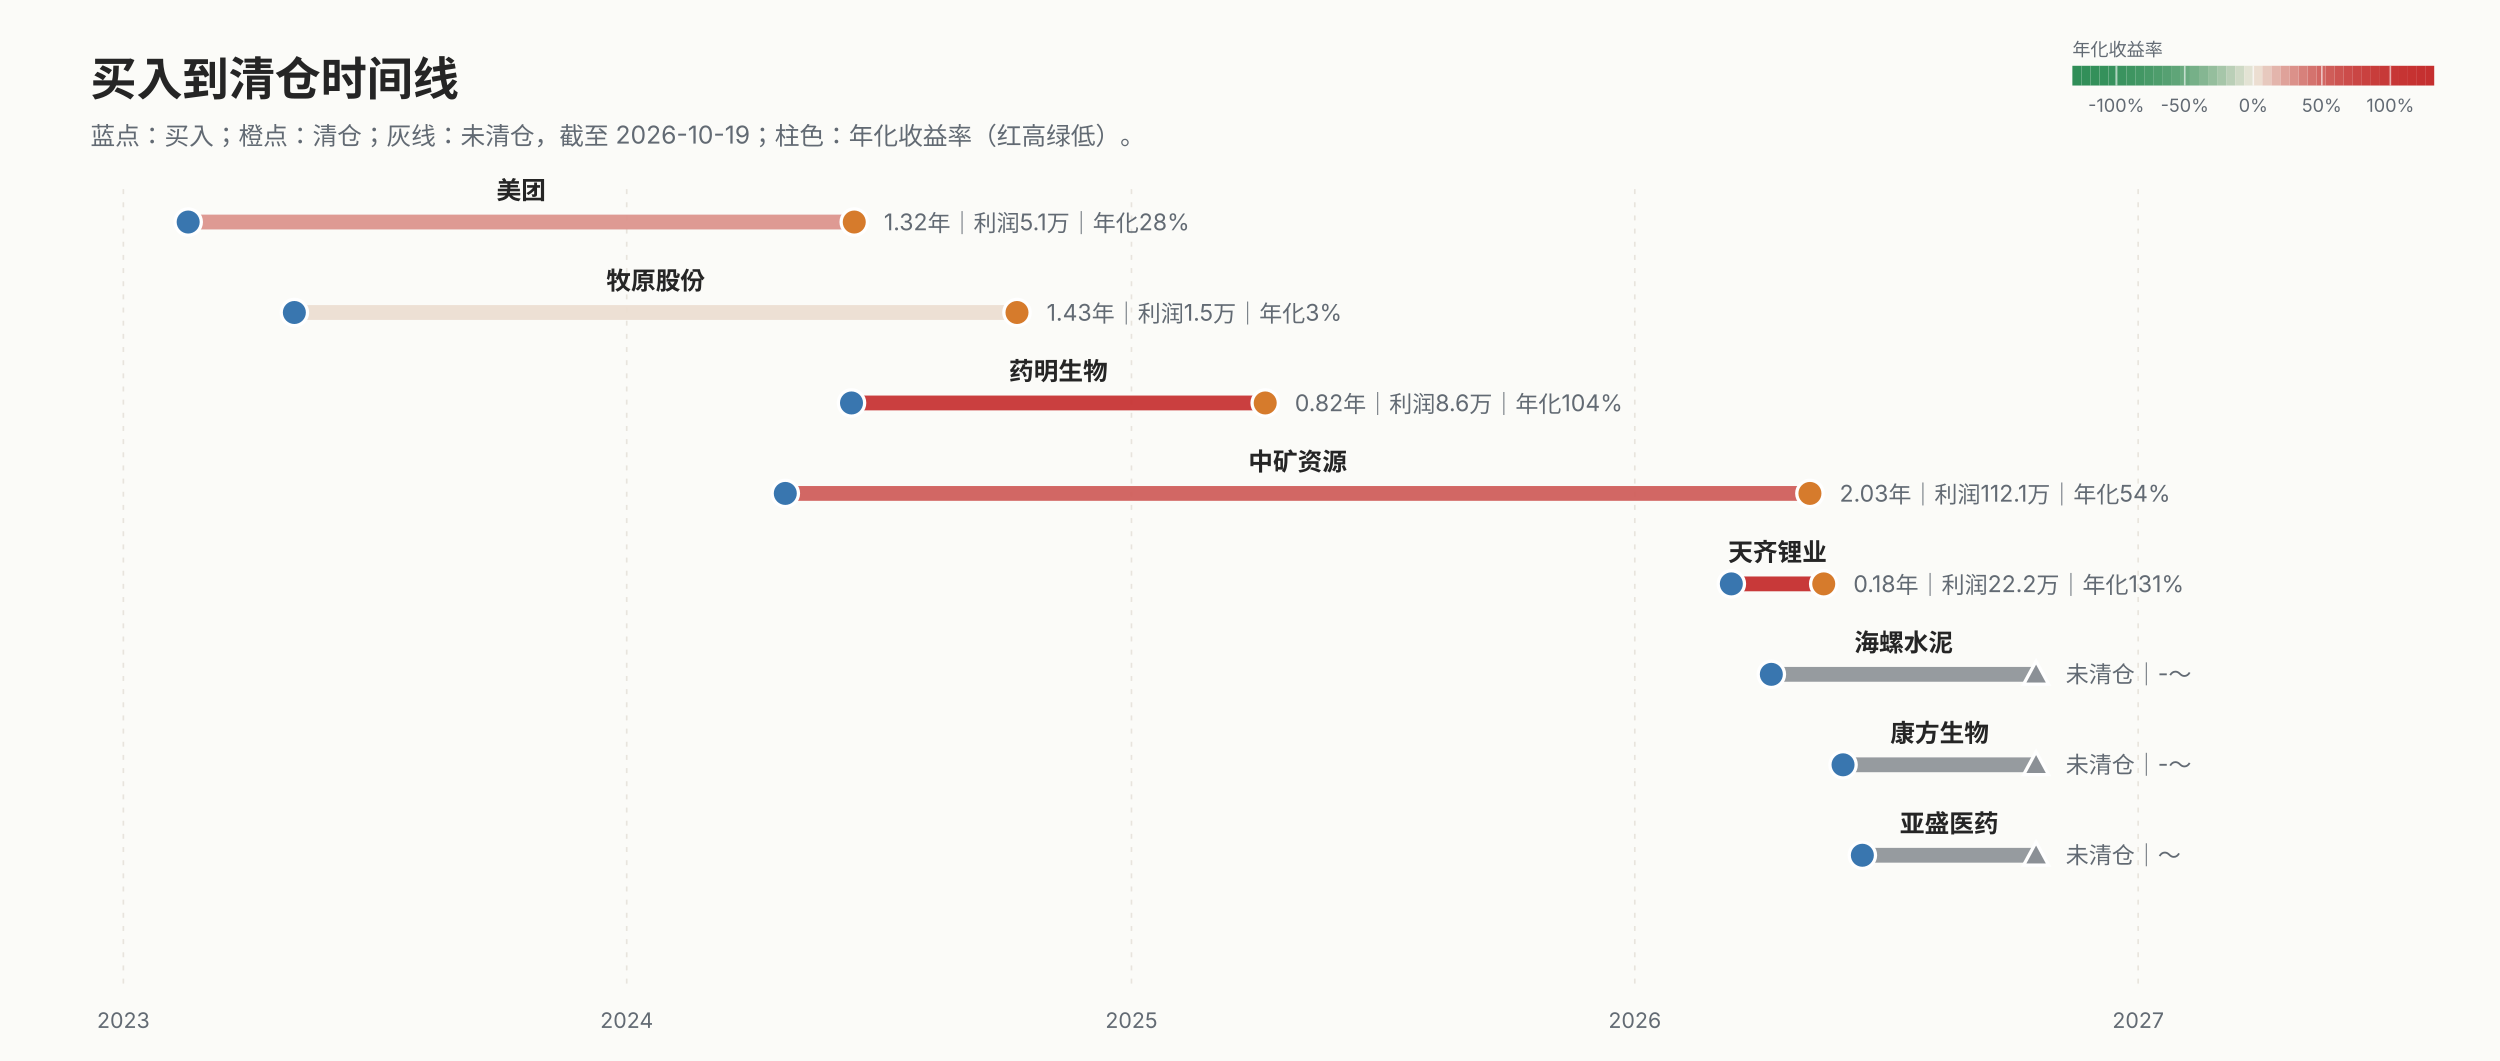
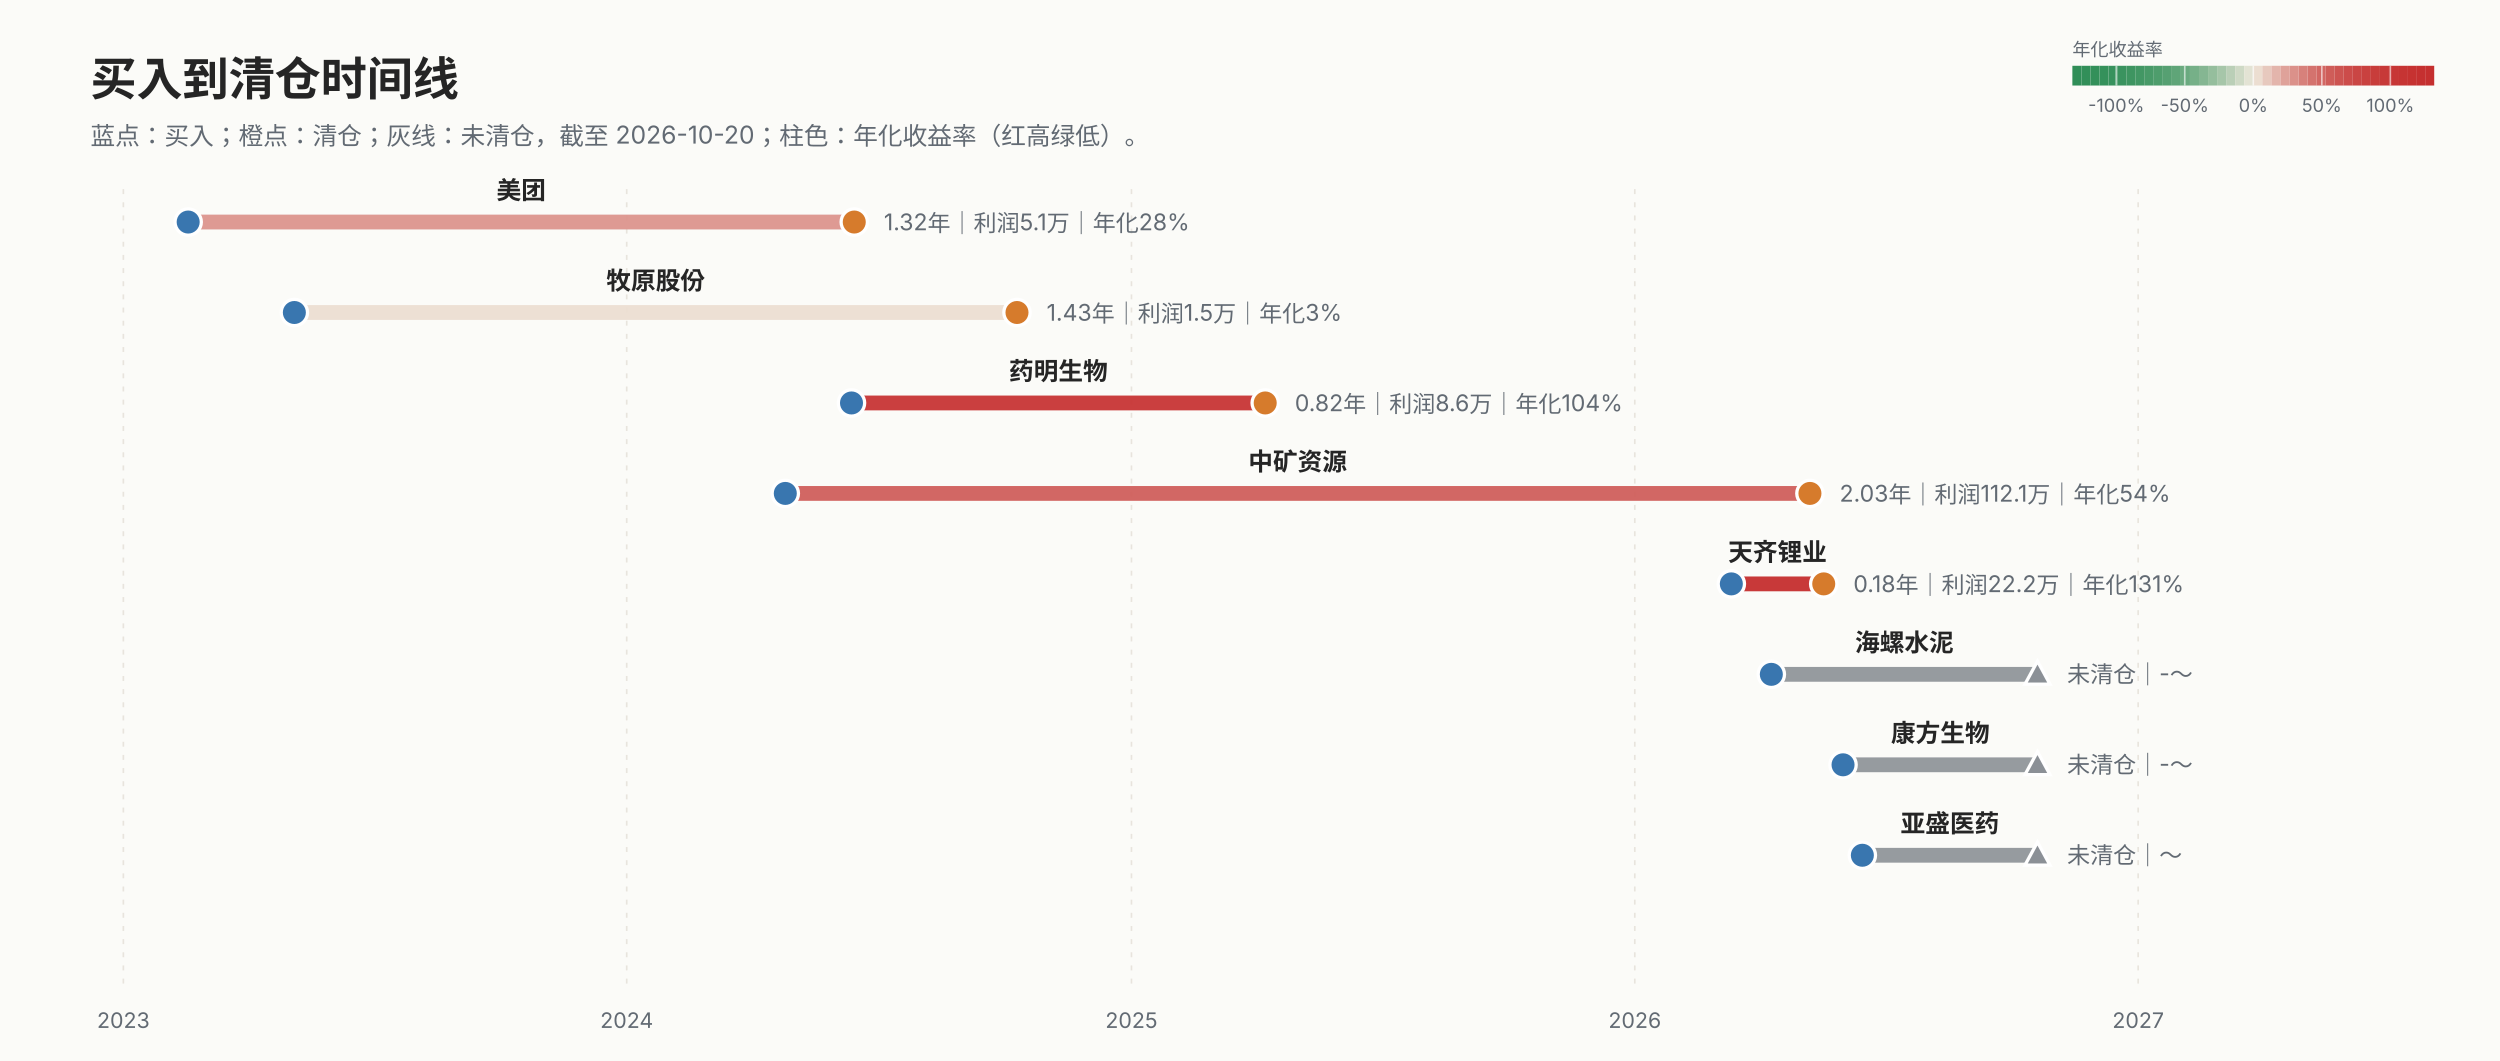
<svg xmlns="http://www.w3.org/2000/svg" width="1520" height="645" viewBox="0 0 1520 645" role="img" aria-label="买入到清仓时间线">
  <rect width="100%" height="100%" fill="#fbfbf8" />
  <style>text{font-family:"Inter","Noto Sans SC","PingFang SC","Microsoft YaHei",Arial,sans-serif;}</style>
  <text x="55" y="58" font-size="28" font-weight="700" fill="#252525">买入到清仓时间线</text>
  <g>
    <rect x="1260.00" y="40" width="5.50" height="12" fill="#308e58" />
    <rect x="1265.50" y="40" width="5.50" height="12" fill="#328f59" />
    <rect x="1271.00" y="40" width="5.50" height="12" fill="#33905a" />
    <rect x="1276.50" y="40" width="5.50" height="12" fill="#35915b" />
    <rect x="1282.00" y="40" width="5.50" height="12" fill="#37925d" />
    <rect x="1287.50" y="40" width="5.50" height="12" fill="#3a935f" />
    <rect x="1293.00" y="40" width="5.50" height="12" fill="#3e9561" />
    <rect x="1298.50" y="40" width="5.50" height="12" fill="#429764" />
    <rect x="1304.00" y="40" width="5.50" height="12" fill="#489a68" />
    <rect x="1309.50" y="40" width="5.50" height="12" fill="#4e9d6c" />
    <rect x="1315.00" y="40" width="5.50" height="12" fill="#56a072" />
    <rect x="1320.50" y="40" width="5.50" height="12" fill="#5fa578" />
    <rect x="1326.00" y="40" width="5.50" height="12" fill="#6aaa7f" />
    <rect x="1331.50" y="40" width="5.50" height="12" fill="#76b088" />
    <rect x="1337.00" y="40" width="5.50" height="12" fill="#85b692" />
    <rect x="1342.50" y="40" width="5.50" height="12" fill="#95be9d" />
    <rect x="1348.00" y="40" width="5.50" height="12" fill="#a6c6a9" />
    <rect x="1353.50" y="40" width="5.50" height="12" fill="#bacfb7" />
    <rect x="1359.00" y="40" width="5.50" height="12" fill="#ced9c5" />
    <rect x="1364.50" y="40" width="5.50" height="12" fill="#e3e3d4" />
    <rect x="1370.00" y="40" width="5.50" height="12" fill="#ecded1" />
    <rect x="1375.50" y="40" width="5.50" height="12" fill="#e7c9be" />
    <rect x="1381.00" y="40" width="5.50" height="12" fill="#e3b5ac" />
    <rect x="1386.50" y="40" width="5.50" height="12" fill="#dfa29a" />
    <rect x="1392.00" y="40" width="5.50" height="12" fill="#db918a" />
    <rect x="1397.50" y="40" width="5.50" height="12" fill="#d7817b" />
    <rect x="1403.00" y="40" width="5.50" height="12" fill="#d4736e" />
    <rect x="1408.50" y="40" width="5.50" height="12" fill="#d26763" />
    <rect x="1414.00" y="40" width="5.50" height="12" fill="#cf5d59" />
    <rect x="1419.50" y="40" width="5.50" height="12" fill="#cd5451" />
    <rect x="1425.00" y="40" width="5.50" height="12" fill="#cc4c4a" />
    <rect x="1430.50" y="40" width="5.50" height="12" fill="#ca4644" />
    <rect x="1436.00" y="40" width="5.50" height="12" fill="#c9413f" />
    <rect x="1441.50" y="40" width="5.50" height="12" fill="#c83d3b" />
    <rect x="1447.00" y="40" width="5.50" height="12" fill="#c73938" />
    <rect x="1452.50" y="40" width="5.50" height="12" fill="#c73635" />
    <rect x="1458.00" y="40" width="5.50" height="12" fill="#c63433" />
    <rect x="1463.50" y="40" width="5.50" height="12" fill="#c63231" />
    <rect x="1469.00" y="40" width="5.50" height="12" fill="#c53030" />
    <rect x="1474.50" y="40" width="5.50" height="12" fill="#c52f2f" />
    <line x1="1286.67" y1="40" x2="1286.67" y2="52" stroke="#fff" stroke-width="1" opacity=".6" />
    <text x="1286.67" y="68" font-size="11" fill="#626a73" text-anchor="middle">-100%</text>
    <line x1="1328.33" y1="40" x2="1328.33" y2="52" stroke="#fff" stroke-width="1" opacity=".6" />
    <text x="1328.33" y="68" font-size="11" fill="#626a73" text-anchor="middle">-50%</text>
    <line x1="1370.00" y1="40" x2="1370.00" y2="52" stroke="#fff" stroke-width="1" opacity=".6" />
    <text x="1370.00" y="68" font-size="11" fill="#626a73" text-anchor="middle">0%</text>
    <line x1="1411.67" y1="40" x2="1411.67" y2="52" stroke="#fff" stroke-width="1" opacity=".6" />
    <text x="1411.67" y="68" font-size="11" fill="#626a73" text-anchor="middle">50%</text>
    <line x1="1453.33" y1="40" x2="1453.33" y2="52" stroke="#fff" stroke-width="1" opacity=".6" />
    <text x="1453.33" y="68" font-size="11" fill="#626a73" text-anchor="middle">100%</text>
    <text x="1260" y="34" font-size="11" fill="#626a73">年化收益率</text>
  </g>
-   <text x="55" y="88" font-size="15" fill="#626a73">蓝点：买入；橙点：清仓；灰线：未清仓，截至 2026-10-19；柱色：年化收益率（红高绿低）。</text>
+   <text x="55" y="88" font-size="15" fill="#626a73">蓝点：买入；橙点：清仓；灰线：未清仓，截至 2026-10-20；柱色：年化收益率（红高绿低）。</text>
  <line x1="75.00" y1="115" x2="75.00" y2="600" stroke="#ddd7ce" opacity=".65" stroke-dasharray="3 5" />
  <text x="75.00" y="625" font-size="13" fill="#626a73" text-anchor="middle">2023</text>
  <line x1="381.04" y1="115" x2="381.04" y2="600" stroke="#ddd7ce" opacity=".65" stroke-dasharray="3 5" />
  <text x="381.04" y="625" font-size="13" fill="#626a73" text-anchor="middle">2024</text>
  <line x1="687.92" y1="115" x2="687.92" y2="600" stroke="#ddd7ce" opacity=".65" stroke-dasharray="3 5" />
  <text x="687.92" y="625" font-size="13" fill="#626a73" text-anchor="middle">2025</text>
  <line x1="993.96" y1="115" x2="993.96" y2="600" stroke="#ddd7ce" opacity=".65" stroke-dasharray="3 5" />
  <text x="993.96" y="625" font-size="13" fill="#626a73" text-anchor="middle">2026</text>
  <line x1="1300.00" y1="115" x2="1300.00" y2="600" stroke="#ddd7ce" opacity=".65" stroke-dasharray="3 5" />
  <text x="1300.00" y="625" font-size="13" fill="#626a73" text-anchor="middle">2027</text>
  <line x1="114.41" y1="135" x2="519.39" y2="135" stroke="#dc958e" stroke-width="9" opacity=".95" />
  <circle cx="519.39" cy="135" r="8" fill="#d67b2c" stroke="#fff" stroke-width="2" />
  <circle cx="114.41" cy="135" r="8" fill="#3976af" stroke="#fff" stroke-width="2" />
  <text x="316.90" y="121" font-size="15" font-weight="700" fill="#252525" text-anchor="middle">美团</text>
  <text x="537.39" y="140" font-size="14" fill="#626a73">1.32年｜利润5.1万｜年化28%</text>
  <line x1="178.97" y1="190" x2="618.33" y2="190" stroke="#ecded2" stroke-width="9" opacity=".95" />
  <circle cx="618.33" cy="190" r="8" fill="#d67b2c" stroke="#fff" stroke-width="2" />
  <circle cx="178.97" cy="190" r="8" fill="#3976af" stroke="#fff" stroke-width="2" />
  <text x="398.65" y="176" font-size="15" font-weight="700" fill="#252525" text-anchor="middle">牧原股份</text>
  <text x="636.33" y="195" font-size="14" fill="#626a73">1.43年｜利润1.5万｜年化3%</text>
  <line x1="517.71" y1="245" x2="769.25" y2="245" stroke="#c73535" stroke-width="9" opacity=".95" />
  <circle cx="769.25" cy="245" r="8" fill="#d67b2c" stroke="#fff" stroke-width="2" />
  <circle cx="517.71" cy="245" r="8" fill="#3976af" stroke="#fff" stroke-width="2" />
  <text x="643.48" y="231" font-size="15" font-weight="700" fill="#252525" text-anchor="middle">药明生物</text>
  <text x="787.25" y="250" font-size="14" fill="#626a73">0.82年｜利润8.6万｜年化104%</text>
  <line x1="477.46" y1="300" x2="1100.44" y2="300" stroke="#d0605c" stroke-width="9" opacity=".95" />
  <circle cx="1100.44" cy="300" r="8" fill="#d67b2c" stroke="#fff" stroke-width="2" />
  <circle cx="477.46" cy="300" r="8" fill="#3976af" stroke="#fff" stroke-width="2" />
  <text x="788.95" y="286" font-size="15" font-weight="700" fill="#252525" text-anchor="middle">中矿资源</text>
  <text x="1118.44" y="305" font-size="14" fill="#626a73">2.03年｜利润112.1万｜年化54%</text>
  <line x1="1052.65" y1="355" x2="1108.83" y2="355" stroke="#c52f2f" stroke-width="9" opacity=".95" />
  <circle cx="1108.83" cy="355" r="8" fill="#d67b2c" stroke="#fff" stroke-width="2" />
  <circle cx="1052.65" cy="355" r="8" fill="#3976af" stroke="#fff" stroke-width="2" />
  <text x="1080.74" y="341" font-size="15" font-weight="700" fill="#252525" text-anchor="middle">天齐锂业</text>
  <text x="1126.83" y="360" font-size="14" fill="#626a73">0.18年｜利润22.2万｜年化131%</text>
-   <line x1="1076.97" y1="410" x2="1237.95" y2="410" stroke="#8b9096" stroke-width="9" opacity=".9" />
-   <polygon points="1237.95,402 1230.35,416 1245.55,416" fill="#8b9096" stroke="#fff" stroke-width="2" />
+   <line x1="1076.97" y1="410" x2="1238.79" y2="410" stroke="#8b9096" stroke-width="9" opacity=".9" />
+   <polygon points="1238.79,402 1231.19,416 1246.39,416" fill="#8b9096" stroke="#fff" stroke-width="2" />
  <circle cx="1076.97" cy="410" r="8" fill="#3976af" stroke="#fff" stroke-width="2" />
-   <text x="1157.46" y="396" font-size="15" font-weight="700" fill="#252525" text-anchor="middle">海螺水泥</text>
-   <text x="1255.95" y="415" font-size="14" fill="#626a73">未清仓｜-～</text>
-   <line x1="1120.57" y1="465" x2="1237.95" y2="465" stroke="#8b9096" stroke-width="9" opacity=".9" />
-   <polygon points="1237.95,457 1230.35,471 1245.55,471" fill="#8b9096" stroke="#fff" stroke-width="2" />
+   <text x="1157.88" y="396" font-size="15" font-weight="700" fill="#252525" text-anchor="middle">海螺水泥</text>
+   <text x="1256.79" y="415" font-size="14" fill="#626a73">未清仓｜-～</text>
+   <line x1="1120.57" y1="465" x2="1238.79" y2="465" stroke="#8b9096" stroke-width="9" opacity=".9" />
+   <polygon points="1238.79,457 1231.19,471 1246.39,471" fill="#8b9096" stroke="#fff" stroke-width="2" />
  <circle cx="1120.57" cy="465" r="8" fill="#3976af" stroke="#fff" stroke-width="2" />
-   <text x="1179.26" y="451" font-size="15" font-weight="700" fill="#252525" text-anchor="middle">康方生物</text>
-   <text x="1255.95" y="470" font-size="14" fill="#626a73">未清仓｜-～</text>
-   <line x1="1132.31" y1="520" x2="1237.95" y2="520" stroke="#8b9096" stroke-width="9" opacity=".9" />
-   <polygon points="1237.95,512 1230.35,526 1245.55,526" fill="#8b9096" stroke="#fff" stroke-width="2" />
+   <text x="1179.68" y="451" font-size="15" font-weight="700" fill="#252525" text-anchor="middle">康方生物</text>
+   <text x="1256.79" y="470" font-size="14" fill="#626a73">未清仓｜-～</text>
+   <line x1="1132.31" y1="520" x2="1238.79" y2="520" stroke="#8b9096" stroke-width="9" opacity=".9" />
+   <polygon points="1238.79,512 1231.19,526 1246.39,526" fill="#8b9096" stroke="#fff" stroke-width="2" />
  <circle cx="1132.31" cy="520" r="8" fill="#3976af" stroke="#fff" stroke-width="2" />
-   <text x="1185.13" y="506" font-size="15" font-weight="700" fill="#252525" text-anchor="middle">亚盛医药</text>
-   <text x="1255.95" y="525" font-size="14" fill="#626a73">未清仓｜～</text>
+   <text x="1185.55" y="506" font-size="15" font-weight="700" fill="#252525" text-anchor="middle">亚盛医药</text>
+   <text x="1256.79" y="525" font-size="14" fill="#626a73">未清仓｜～</text>
</svg>
